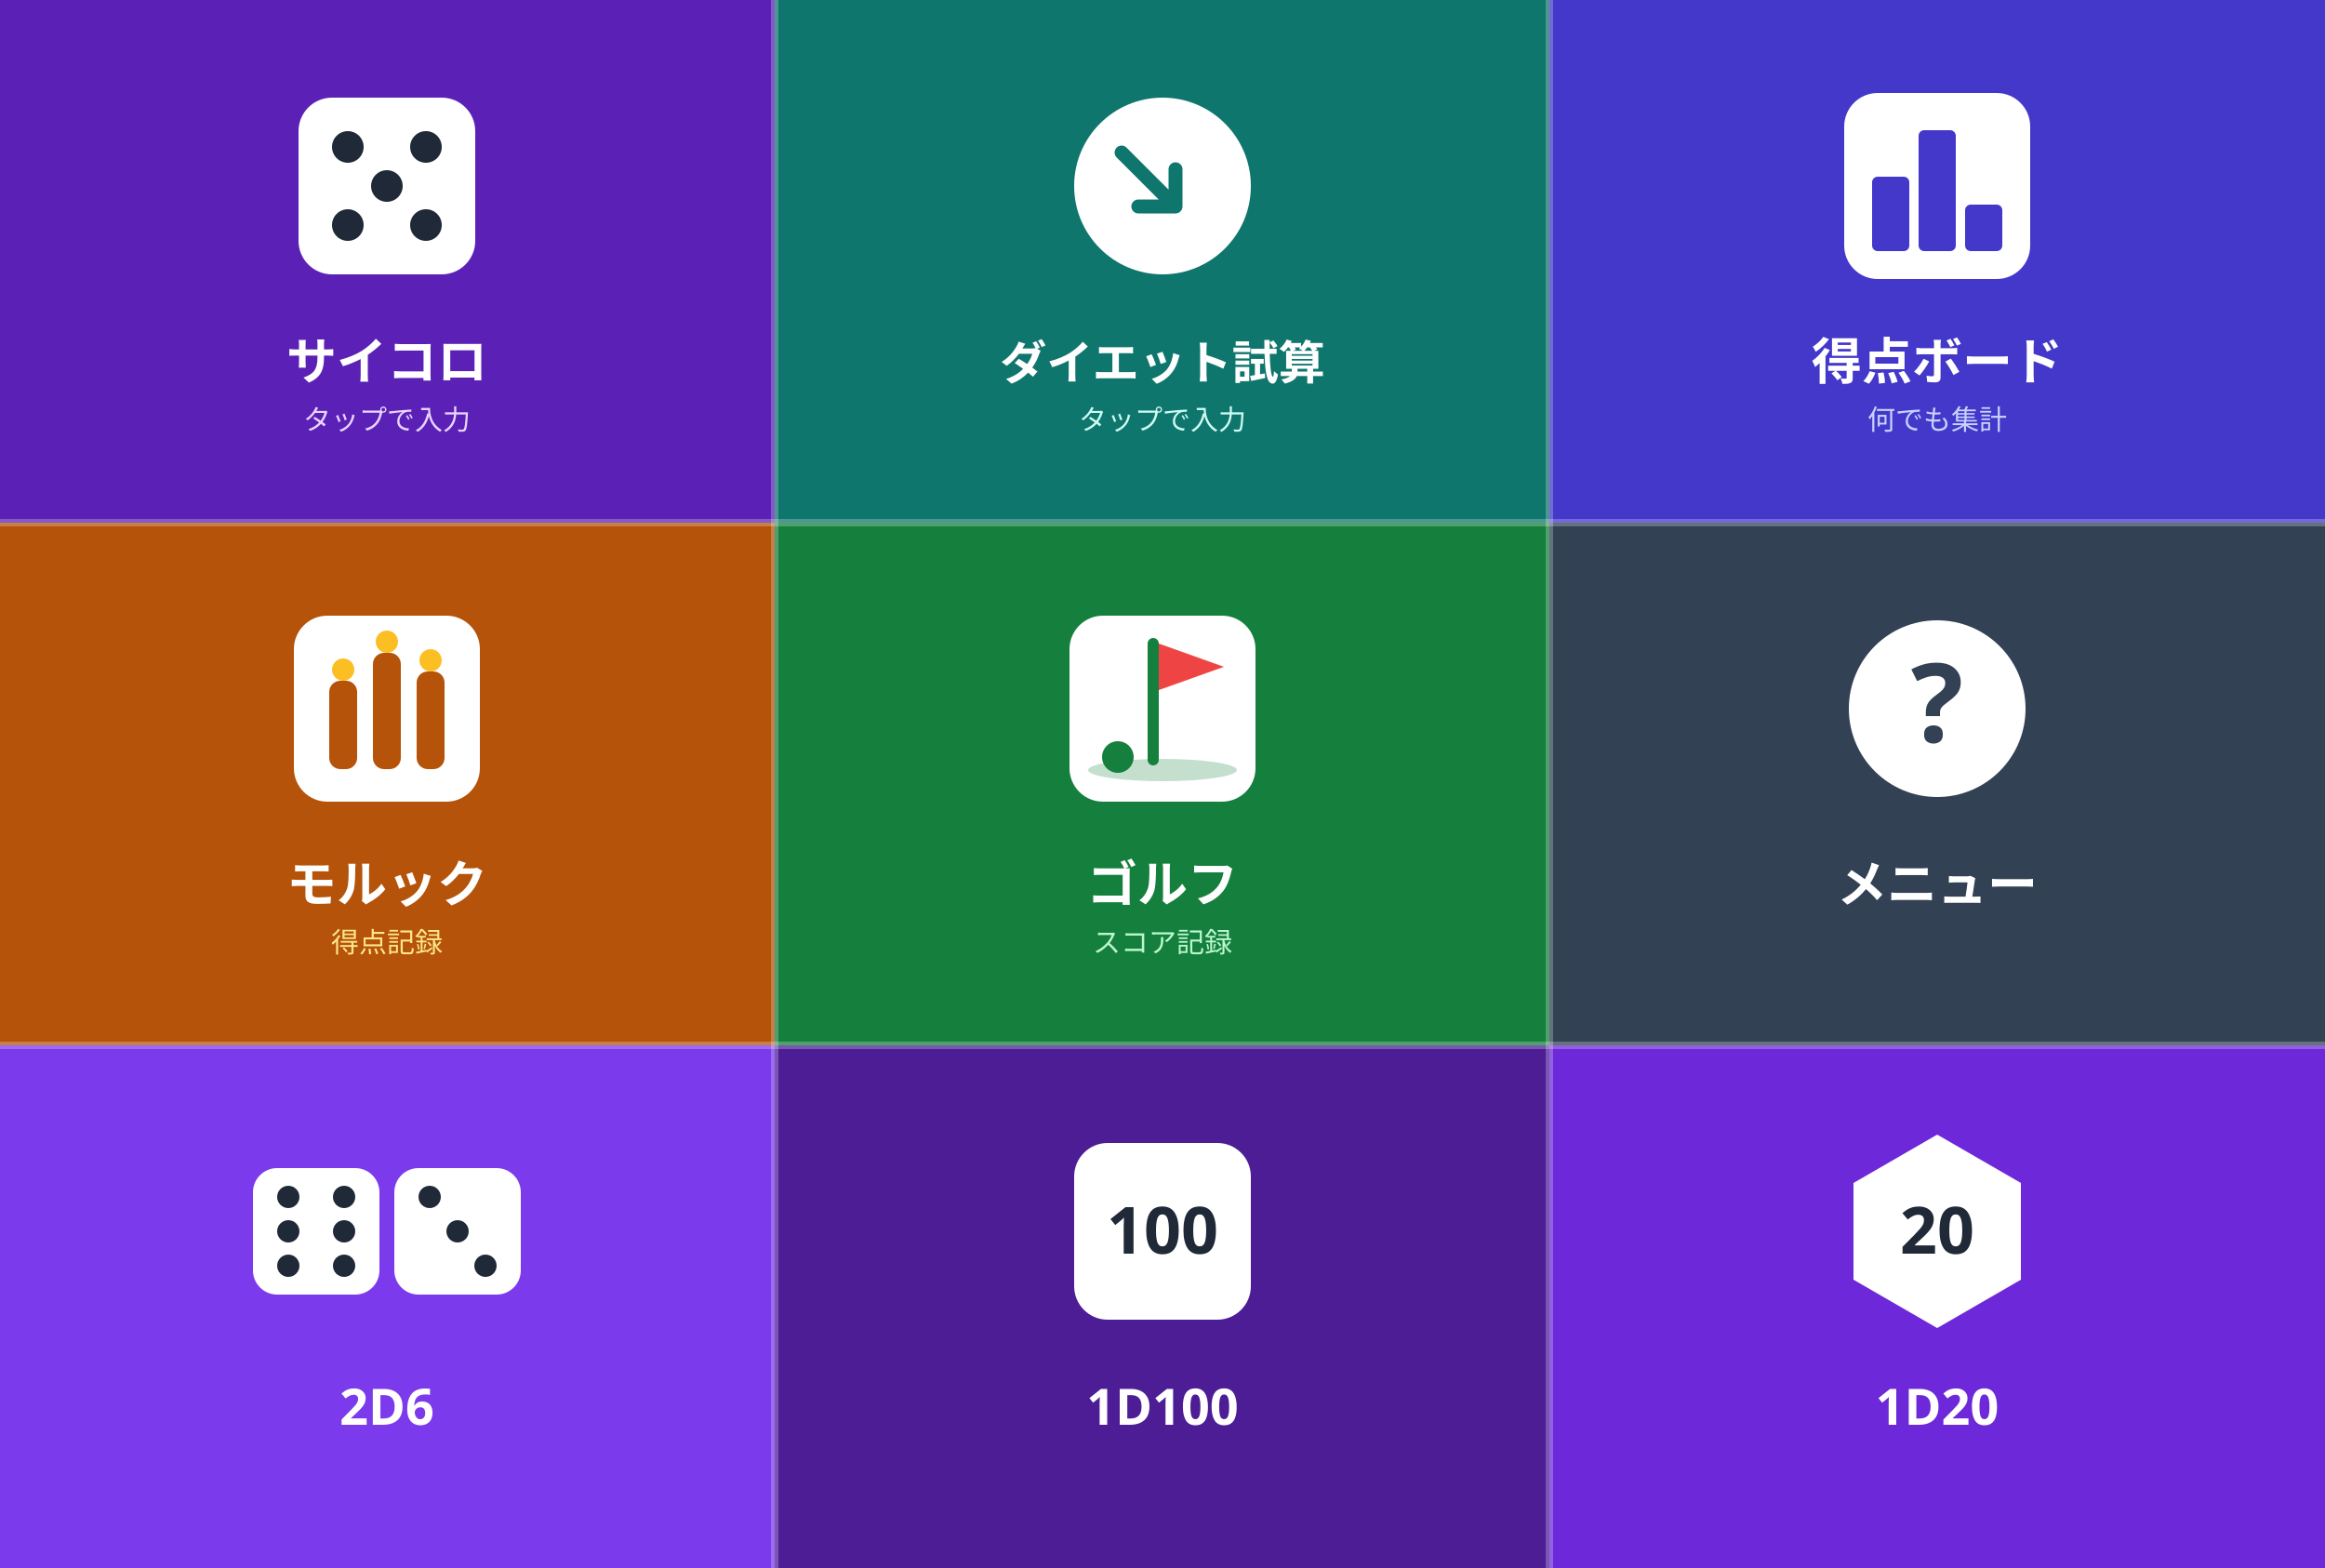
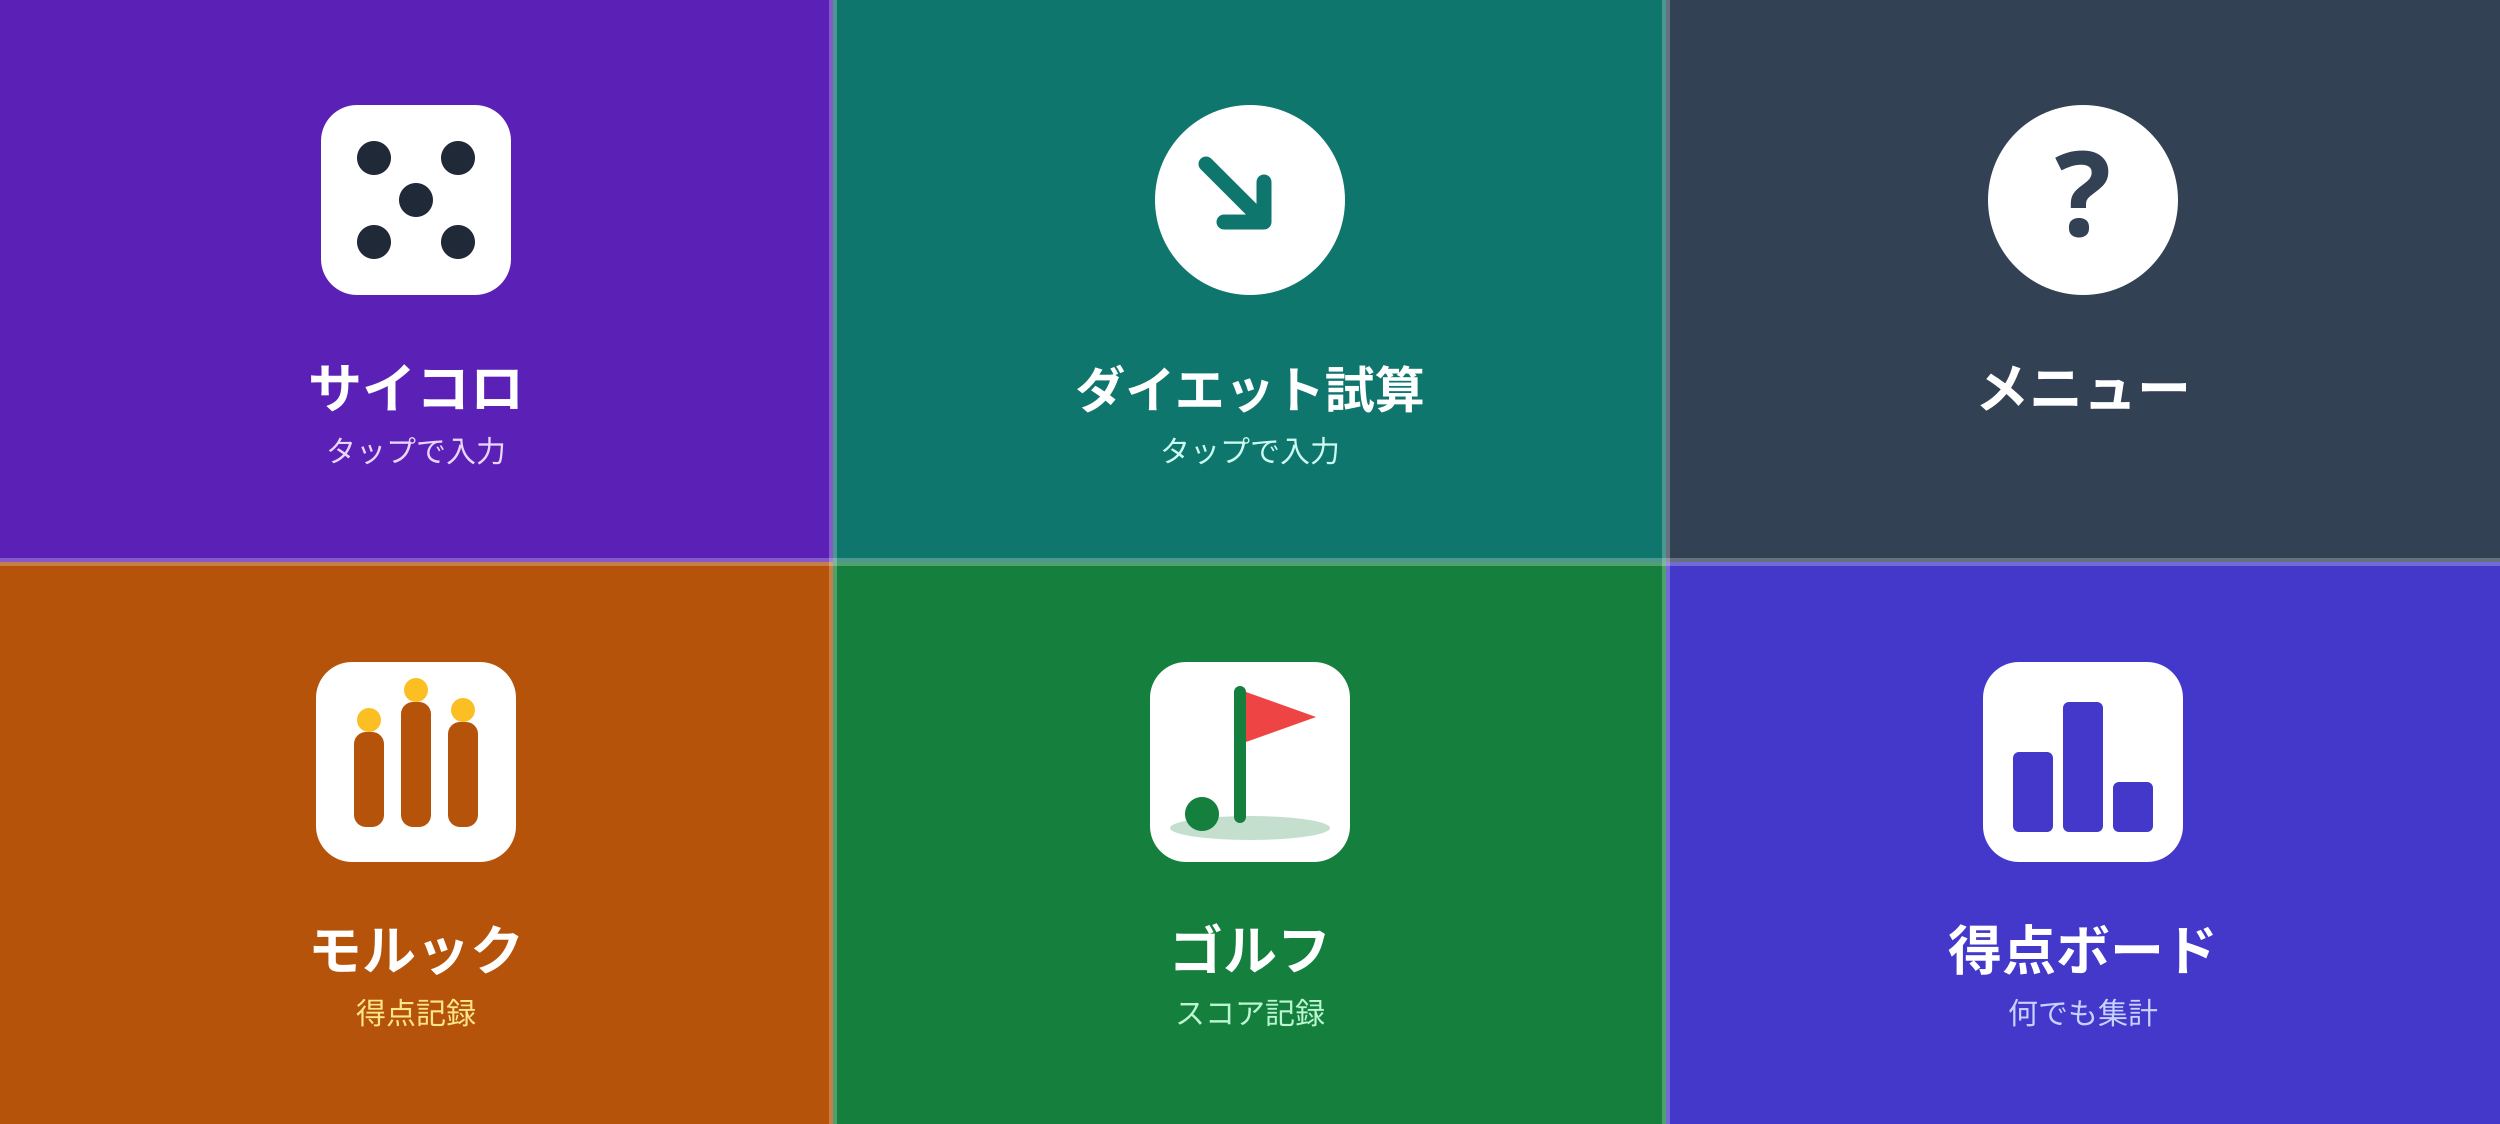
- <svg xmlns="http://www.w3.org/2000/svg" viewBox="0 0 2500 1686" font-family="sans-serif">
+ <svg xmlns="http://www.w3.org/2000/svg" viewBox="0 0 2500 1124" font-family="sans-serif">
  <rect x="0" y="0" width="833" height="562" fill="#5b21b6" />
  <rect x="833" y="0" width="833" height="562" fill="#0f766e" />
-   <rect x="1666" y="0" width="834" height="562" fill="#4338ca" />
+   <rect x="1666" y="0" width="834" height="562" fill="#334155" />
  <rect x="0" y="562" width="833" height="562" fill="#b45309" />
  <rect x="833" y="562" width="833" height="562" fill="#15803d" />
-   <rect x="1666" y="562" width="834" height="562" fill="#334155" />
-   <rect x="0" y="1124" width="833" height="562" fill="#7c3aed" />
-   <rect x="833" y="1124" width="833" height="562" fill="#4c1d95" />
-   <rect x="1666" y="1124" width="834" height="562" fill="#6d28d9" />
-   <rect x="829" y="0" width="8" height="1686" fill="#ffffff" fill-opacity="0.25" />
-   <rect x="1662" y="0" width="8" height="1686" fill="#ffffff" fill-opacity="0.25" />
+   <rect x="1666" y="562" width="834" height="562" fill="#4338ca" />
+   <rect x="829" y="0" width="8" height="1124" fill="#ffffff" fill-opacity="0.25" />
+   <rect x="1662" y="0" width="8" height="1124" fill="#ffffff" fill-opacity="0.25" />
  <rect x="0" y="558" width="2500" height="8" fill="#ffffff" fill-opacity="0.25" />
-   <rect x="0" y="1120" width="2500" height="8" fill="#ffffff" fill-opacity="0.25" />
  <g transform="translate(416,200)">
    <rect x="-95" y="-95" width="190" height="190" rx="36" fill="#ffffff" />
    <circle cx="-42" cy="-42" r="17" fill="#1f2937" />
    <circle cx="42" cy="-42" r="17" fill="#1f2937" />
    <circle cx="0" cy="0" r="17" fill="#1f2937" />
    <circle cx="-42" cy="42" r="17" fill="#1f2937" />
    <circle cx="42" cy="42" r="17" fill="#1f2937" />
  </g>
  <text x="416" y="408" font-size="54" font-weight="bold" fill="#ffffff" text-anchor="middle">サイコロ</text>
  <text x="416" y="462" font-size="30" fill="#e9d5ff" text-anchor="middle">タップで入力</text>
  <g transform="translate(1250,200)">
    <circle cx="0" cy="0" r="95" fill="#ffffff" />
    <path d="M -44 -36 L 14 22 M 14 22 L 14 -18 M 14 22 L -26 22" stroke="#0f766e" stroke-width="15" stroke-linecap="round" stroke-linejoin="round" fill="none" />
  </g>
  <text x="1250" y="408" font-size="50" font-weight="bold" fill="#ffffff" text-anchor="middle">ダイエット試算</text>
  <text x="1250" y="462" font-size="30" fill="#ccfbf1" text-anchor="middle">タップで入力</text>
  <g transform="translate(2083,200)">
-     <rect x="-100" y="-100" width="200" height="200" rx="36" fill="#ffffff" />
-     <rect x="-70" y="-10" width="40" height="80" rx="6" fill="#4338ca" />
-     <rect x="-20" y="-60" width="40" height="130" rx="6" fill="#4338ca" />
-     <rect x="30" y="20" width="40" height="50" rx="6" fill="#4338ca" />
+     <circle cx="0" cy="0" r="95" fill="#ffffff" />
+     <text x="0" y="36" font-size="118" font-weight="bold" fill="#334155" text-anchor="middle">?</text>
  </g>
-   <text x="2083" y="408" font-size="54" font-weight="bold" fill="#ffffff" text-anchor="middle">得点ボード</text>
-   <text x="2083" y="462" font-size="30" fill="#c7d2fe" text-anchor="middle">何でも集計</text>
+   <text x="2083" y="408" font-size="54" font-weight="bold" fill="#ffffff" text-anchor="middle">メニュー</text>
  <g transform="translate(416,762)">
    <rect x="-100" y="-100" width="200" height="200" rx="36" fill="#ffffff" />
    <rect x="-62" y="-30" width="30" height="95" rx="12" fill="#b45309" />
    <rect x="-15" y="-60" width="30" height="125" rx="12" fill="#b45309" />
    <rect x="32" y="-40" width="30" height="105" rx="12" fill="#b45309" />
    <circle cx="-47" cy="-42" r="12" fill="#fbbf24" />
    <circle cx="0" cy="-72" r="12" fill="#fbbf24" />
    <circle cx="47" cy="-52" r="12" fill="#fbbf24" />
  </g>
  <text x="416" y="970" font-size="54" font-weight="bold" fill="#ffffff" text-anchor="middle">モルック</text>
  <text x="416" y="1024" font-size="30" fill="#fde68a" text-anchor="middle">得点記録</text>
  <g transform="translate(1250,762)">
    <rect x="-100" y="-100" width="200" height="200" rx="36" fill="#ffffff" />
    <line x1="-10" y1="-70" x2="-10" y2="55" stroke="#15803d" stroke-width="12" stroke-linecap="round" />
    <polygon points="-4,-70 66,-45 -4,-20" fill="#ef4444" />
    <circle cx="-48" cy="52" r="17" fill="#15803d" />
    <ellipse cx="0" cy="66" rx="80" ry="12" fill="#15803d" fill-opacity="0.25" />
  </g>
  <text x="1250" y="970" font-size="54" font-weight="bold" fill="#ffffff" text-anchor="middle">ゴルフ</text>
  <text x="1250" y="1024" font-size="30" fill="#bbf7d0" text-anchor="middle">スコア記録</text>
  <g transform="translate(2083,762)">
-     <circle cx="0" cy="0" r="95" fill="#ffffff" />
-     <text x="0" y="36" font-size="118" font-weight="bold" fill="#334155" text-anchor="middle">?</text>
+     <rect x="-100" y="-100" width="200" height="200" rx="36" fill="#ffffff" />
+     <rect x="-70" y="-10" width="40" height="80" rx="6" fill="#4338ca" />
+     <rect x="-20" y="-60" width="40" height="130" rx="6" fill="#4338ca" />
+     <rect x="30" y="20" width="40" height="50" rx="6" fill="#4338ca" />
  </g>
-   <text x="2083" y="970" font-size="54" font-weight="bold" fill="#ffffff" text-anchor="middle">メニュー</text>
-   <g transform="translate(340,1324)">
-     <rect x="-68" y="-68" width="136" height="136" rx="26" fill="#ffffff" />
-     <circle cx="-30" cy="-37" r="12" fill="#1f2937" />
-     <circle cx="30" cy="-37" r="12" fill="#1f2937" />
-     <circle cx="-30" cy="0" r="12" fill="#1f2937" />
-     <circle cx="30" cy="0" r="12" fill="#1f2937" />
-     <circle cx="-30" cy="37" r="12" fill="#1f2937" />
-     <circle cx="30" cy="37" r="12" fill="#1f2937" />
-   </g>
-   <g transform="translate(492,1324)">
-     <rect x="-68" y="-68" width="136" height="136" rx="26" fill="#ffffff" />
-     <circle cx="-30" cy="-37" r="12" fill="#1f2937" />
-     <circle cx="0" cy="0" r="12" fill="#1f2937" />
-     <circle cx="30" cy="37" r="12" fill="#1f2937" />
-   </g>
-   <text x="416" y="1532" font-size="54" font-weight="bold" fill="#ffffff" text-anchor="middle">2D6</text>
-   <g transform="translate(1250,1324)">
-     <rect x="-95" y="-95" width="190" height="190" rx="36" fill="#ffffff" />
-     <text x="0" y="24" font-size="70" font-weight="bold" fill="#1f2937" text-anchor="middle">100</text>
-   </g>
-   <text x="1250" y="1532" font-size="54" font-weight="bold" fill="#ffffff" text-anchor="middle">1D100</text>
-   <g transform="translate(2083,1324)">
-     <polygon points="0,-104 90,-52 90,52 0,104 -90,52 -90,-52" fill="#ffffff" />
-     <text x="0" y="24" font-size="70" font-weight="bold" fill="#1f2937" text-anchor="middle">20</text>
-   </g>
-   <text x="2083" y="1532" font-size="54" font-weight="bold" fill="#ffffff" text-anchor="middle">1D20</text>
+   <text x="2083" y="970" font-size="54" font-weight="bold" fill="#ffffff" text-anchor="middle">得点ボード</text>
+   <text x="2083" y="1024" font-size="30" fill="#c7d2fe" text-anchor="middle">何でも集計</text>
</svg>
